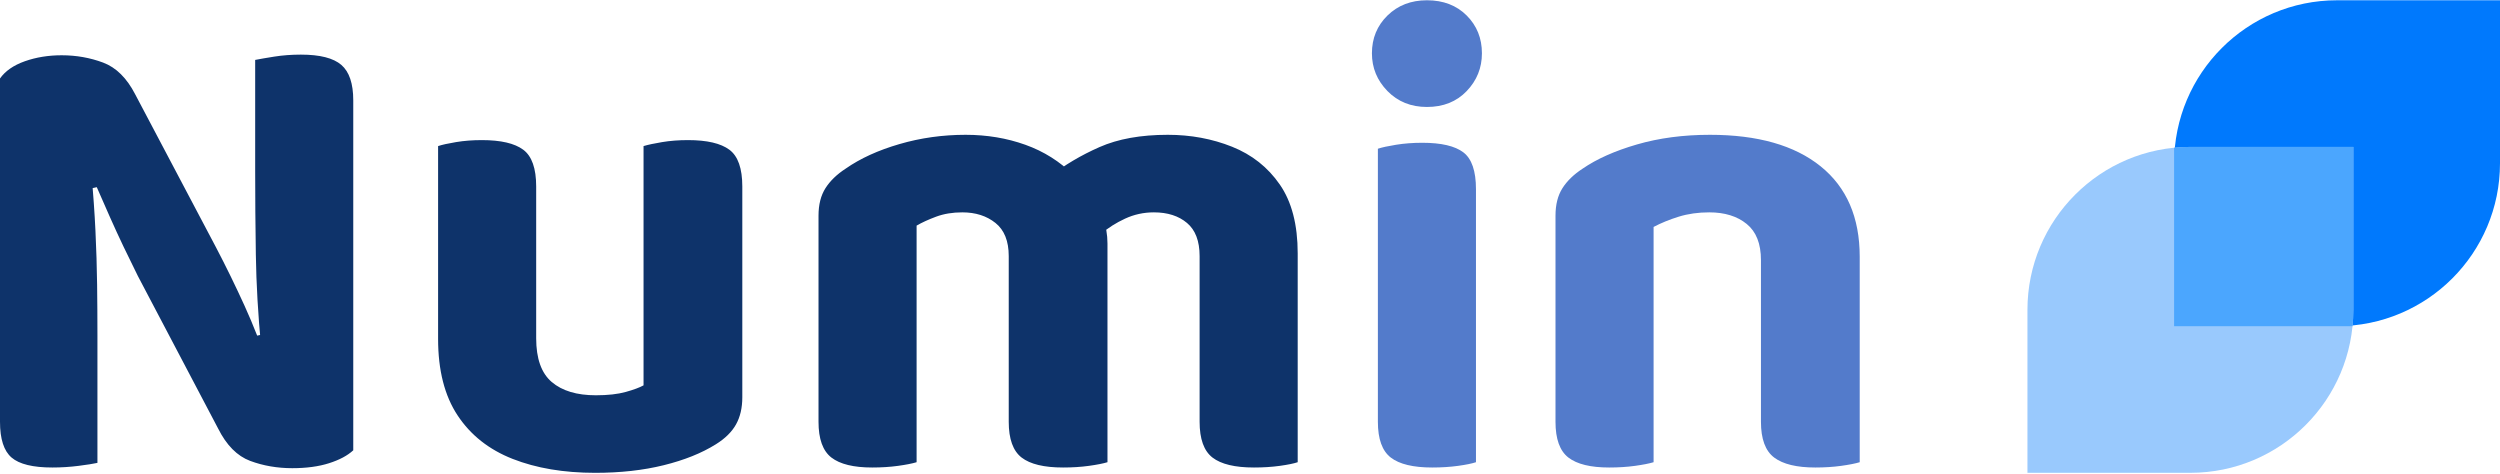
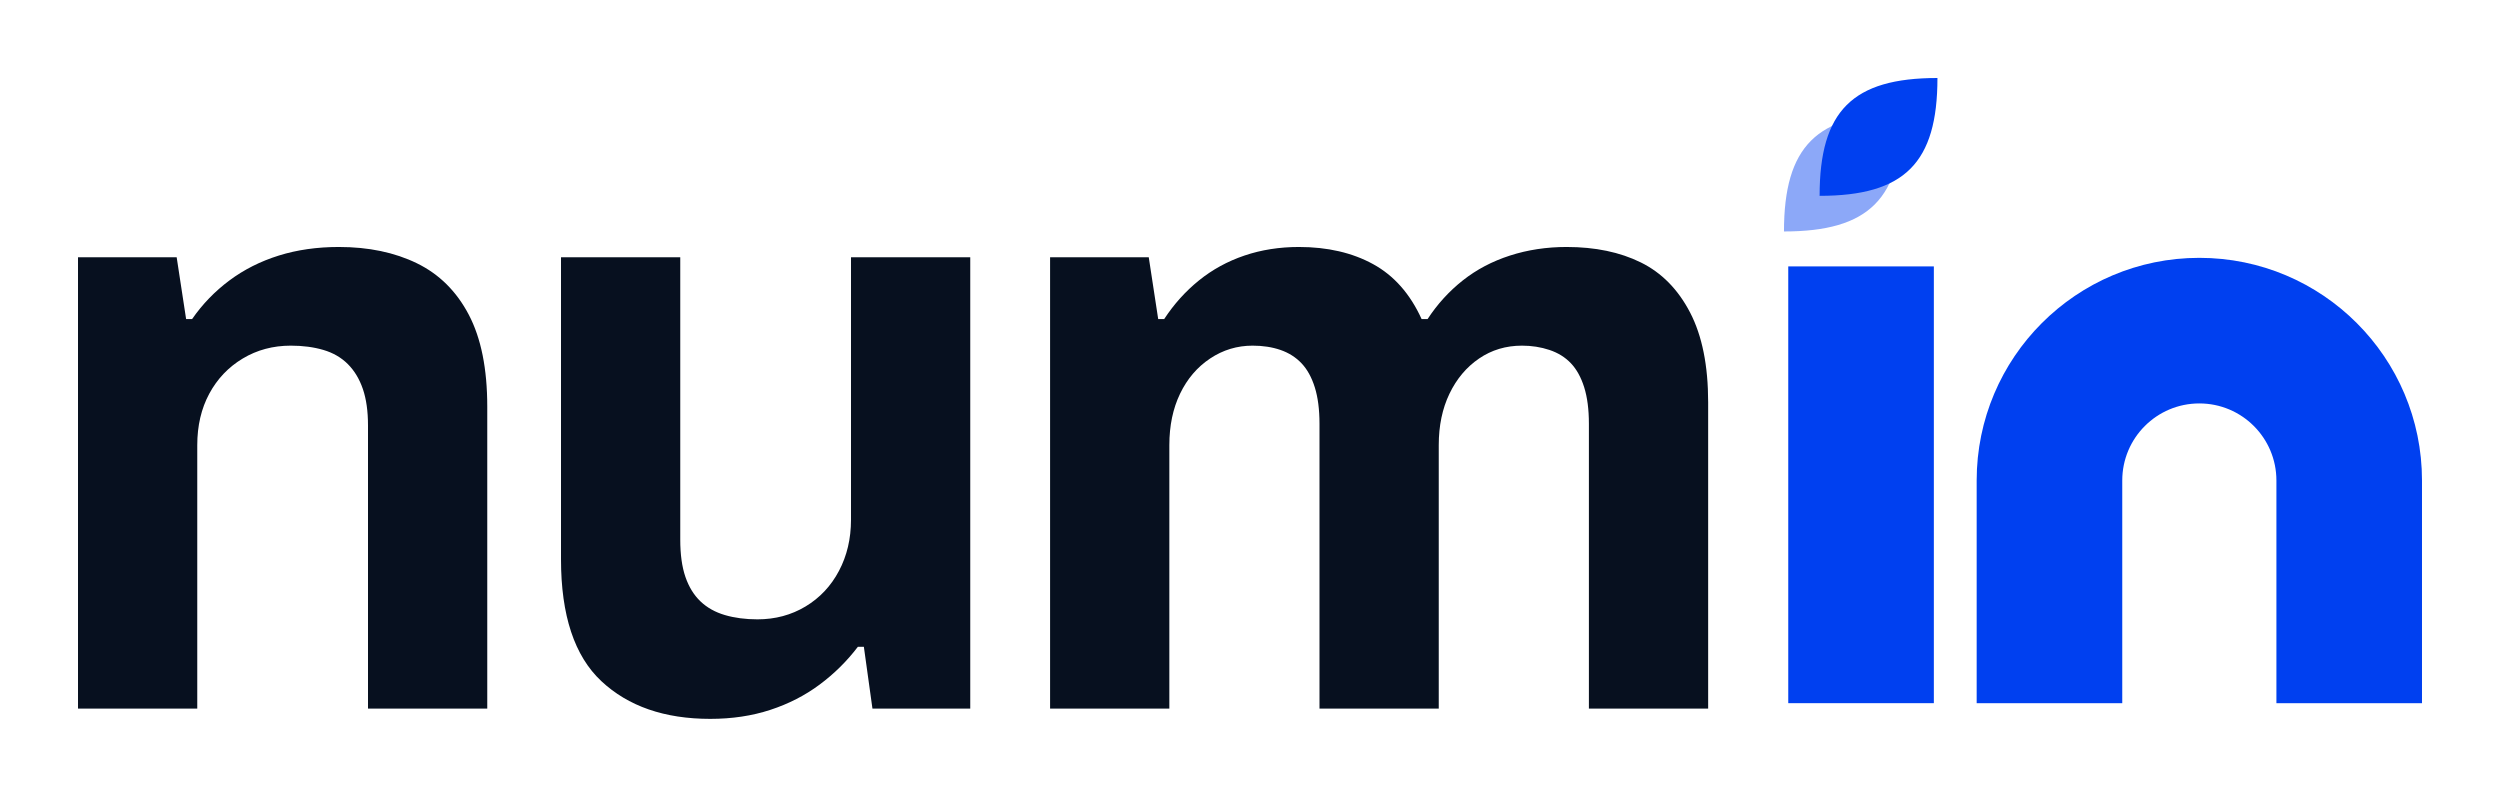
- <svg xmlns="http://www.w3.org/2000/svg" viewBox="0 0 1225.94 231.72" width="1226" height="232" role="img" aria-label="Numin">
-   <g transform="translate(-23.07 226.85)">
-     <path d="M23.07 -140.72 67.92 -141.38Q69.23 -127.40 69.88 -113.75Q70.53 -100.10 70.69 -87.43Q70.85 -74.75 70.85 -62.73V0.00Q67.92 0.65 61.59 1.46Q55.25 2.27 48.75 2.27Q34.45 2.27 28.76 -2.60Q23.07 -7.48 23.07 -20.15ZM196.30 -57.20 151.12 -56.88Q148.85 -80.60 148.53 -102.05Q148.20 -123.50 148.20 -143.00V-197.60Q151.45 -198.25 157.62 -199.23Q163.80 -200.20 170.62 -200.20Q184.60 -200.20 190.45 -195.16Q196.30 -190.12 196.30 -177.78ZM196.30 -72.80V-6.17Q192.08 -2.27 184.44 0.16Q176.80 2.60 166.40 2.60Q155.35 2.60 145.76 -0.97Q136.18 -4.55 130.00 -16.90L90.67 -91.65Q87.10 -98.80 83.69 -105.95Q80.28 -113.10 77.03 -120.41Q73.78 -127.73 70.53 -135.20L23.07 -124.48V-188.50Q26.98 -194.03 35.26 -196.95Q43.55 -199.88 53.30 -199.88Q64.03 -199.88 73.61 -196.30Q83.20 -192.72 89.38 -180.70L129.03 -105.62Q132.60 -98.80 136.18 -91.49Q139.75 -84.17 143.00 -77.03Q146.25 -69.88 149.18 -62.40ZM237.90 -60.77V-84.17H286.00V-61.10Q286.00 -46.15 293.64 -39.65Q301.28 -33.15 315.25 -33.15Q324.03 -33.15 329.88 -34.77Q335.73 -36.40 338.65 -38.02V-84.17H387.08V-32.18Q387.08 -24.38 383.99 -18.85Q380.90 -13.33 374.08 -9.10Q363.68 -2.60 348.56 1.14Q333.45 4.88 314.93 4.88Q291.85 4.88 274.46 -1.95Q257.07 -8.78 247.49 -23.24Q237.90 -37.70 237.90 -60.77ZM387.08 -69.55H338.65V-155.35Q341.90 -156.33 347.75 -157.30Q353.60 -158.28 360.43 -158.28Q374.40 -158.28 380.74 -153.56Q387.08 -148.85 387.08 -135.53ZM286.00 -69.55H237.90V-155.35Q240.83 -156.33 246.68 -157.30Q252.53 -158.28 259.35 -158.28Q273.32 -158.28 279.66 -153.56Q286.00 -148.85 286.00 -135.53ZM566.15 -107.58V-70.53H517.73V-101.40Q517.73 -112.45 511.23 -117.65Q504.73 -122.85 494.98 -122.85Q487.83 -122.85 482.14 -120.74Q476.45 -118.62 472.55 -116.35V-70.53H424.45V-121.23Q424.45 -129.35 427.86 -134.71Q431.28 -140.08 437.78 -144.30Q448.50 -151.78 464.10 -156.32Q479.70 -160.88 496.60 -160.88Q512.20 -160.88 525.85 -156.00Q539.50 -151.12 549.58 -141.05Q552.18 -139.10 554.61 -136.99Q557.05 -134.88 558.35 -132.28Q561.60 -127.08 563.88 -120.58Q566.15 -114.08 566.15 -107.58ZM659.43 -102.70V-70.53H611.33V-101.40Q611.33 -112.45 605.15 -117.65Q598.98 -122.85 588.90 -122.85Q581.43 -122.85 574.76 -119.76Q568.10 -116.67 563.23 -112.45L537.88 -140.40Q548.60 -148.85 562.25 -154.86Q575.90 -160.88 595.73 -160.88Q612.62 -160.88 627.25 -155.03Q641.88 -149.18 650.65 -136.50Q659.43 -123.83 659.43 -102.70ZM424.45 -85.48H472.55V-0.33Q469.30 0.65 463.45 1.46Q457.60 2.27 450.78 2.27Q437.12 2.27 430.79 -2.60Q424.45 -7.48 424.45 -20.15ZM517.73 -85.48H566.15V-0.33Q562.90 0.65 557.05 1.46Q551.20 2.27 544.38 2.27Q530.40 2.27 524.06 -2.60Q517.73 -7.48 517.73 -20.15ZM611.33 -85.48H659.43V-0.33Q656.50 0.65 650.65 1.46Q644.80 2.27 637.98 2.27Q624.00 2.27 617.66 -2.60Q611.33 -7.48 611.33 -20.15Z" fill="#0E336A" />
-     <g transform="translate(678.60 0)">
-       <path d="M17.23 -200.85Q17.23 -211.90 24.86 -219.38Q32.50 -226.85 44.20 -226.85Q56.23 -226.85 63.70 -219.38Q71.17 -211.90 71.17 -200.85Q71.17 -190.12 63.70 -182.32Q56.23 -174.53 44.20 -174.53Q32.50 -174.53 24.86 -182.32Q17.23 -190.12 17.23 -200.85ZM20.15 -85.80H68.25V-0.33Q65.33 0.65 59.48 1.46Q53.62 2.27 46.80 2.27Q32.83 2.27 26.49 -2.60Q20.15 -7.48 20.15 -20.15ZM68.25 -60.77H20.15V-154.05Q23.07 -155.03 29.09 -156.00Q35.10 -156.97 41.93 -156.97Q55.90 -156.97 62.08 -152.26Q68.25 -147.55 68.25 -134.22ZM256.43 -101.08V-70.53H208.00V-99.45Q208.00 -111.48 201.01 -117.16Q194.03 -122.85 182.65 -122.85Q174.53 -122.85 167.70 -120.74Q160.88 -118.62 155.35 -115.70V-70.53H107.25V-121.23Q107.25 -129.35 110.66 -134.71Q114.08 -140.08 120.58 -144.30Q130.98 -151.45 147.23 -156.16Q163.48 -160.88 182.98 -160.88Q218.08 -160.88 237.25 -145.44Q256.43 -130.00 256.43 -101.08ZM107.25 -85.48H155.35V-0.33Q152.10 0.65 146.25 1.46Q140.40 2.27 133.58 2.27Q119.93 2.27 113.59 -2.60Q107.25 -7.48 107.25 -20.15ZM208.00 -85.48H256.43V-0.33Q253.18 0.65 247.33 1.46Q241.48 2.27 234.65 2.27Q221.00 2.27 214.50 -2.60Q208.00 -7.48 208.00 -20.15Z" fill="#537BCB" />
+ <svg xmlns="http://www.w3.org/2000/svg" viewBox="-2.368 0.716 256.415 81.732" width="256.41" height="81.73">
+   <g fill="#07101F">
+     <path transform="translate(0.000,73.392) scale(0.088,-0.088)" d="M64 0V526H179L190 454H197Q215 480 240.5 499.0Q266 518 298.0 528.0Q330 538 368 538Q420 538 459.0 519.0Q498 500 519.5 459.0Q541 418 541 352V0H402V330Q402 355 396.0 372.5Q390 390 378.5 401.5Q367 413 350.0 418.0Q333 423 312 423Q281 423 256.0 408.0Q231 393 217.0 367.0Q203 341 203 307V0Z" />
+     <path transform="translate(49.891,73.392) scale(0.088,-0.088)" d="M234 -12Q154 -12 107.0 32.0Q60 76 60 174V526H199V197Q199 171 205.0 153.5Q211 136 222.5 125.0Q234 114 251.0 109.0Q268 104 289 104Q320 104 345.0 119.0Q370 134 384.0 160.5Q398 187 398 220V526H537V0H423L413 72H406Q387 47 361.5 28.0Q336 9 304.0 -1.5Q272 -12 234 -12Z" />
+     <path transform="translate(99.703,73.392) scale(0.088,-0.088)" d="M64 0V526H179L190 454H197Q214 480 237.5 499.0Q261 518 290.5 528.0Q320 538 354 538Q404 538 440.5 518.0Q477 498 497 454H504Q521 480 545.0 499.0Q569 518 600.0 528.0Q631 538 666 538Q716 538 752.5 520.0Q789 502 810.0 461.5Q831 421 831 357V0H692V332Q692 357 686.5 374.5Q681 392 671.0 402.5Q661 413 646.0 418.0Q631 423 614 423Q586 423 564.0 408.0Q542 393 529.5 367.0Q517 341 517 307V0H378V332Q378 357 372.5 374.5Q367 392 357.0 402.5Q347 413 332.5 418.0Q318 423 300 423Q273 423 250.5 408.0Q228 393 215.5 367.0Q203 341 203 307V0Z" />
+   </g>
+   <g transform="translate(181.047,27.162) scale(0.43919)">
+     <rect x="0" y="2" width="34" height="102" fill="#0040F0" />
+     <g transform="translate(-1,-42) scale(0.32)">
+       <path transform="translate(0,26)" d="M0,86 C0,24 24,0 86,0 C86,62 62,86 0,86 Z" fill="#0040F0" fill-opacity="0.45" />
+       <path transform="translate(26,0)" d="M0,86 C0,24 24,0 86,0 C86,62 62,86 0,86 Z" fill="#0040F0" />
    </g>
+     <path d="M44,104 L44,52 A52,52 0 0 1 148,52 L148,104 L114,104 L114,52 A18,18 0 0 0 78,52 L78,104 Z" fill="#0040F0" />
  </g>
-   <defs>
-     <clipPath id="n88965">
-       <path d="M1066.13,0.00h159.81v159.81h-159.81Z" />
-     </clipPath>
-   </defs>
-   <path d="M1066.13,79.91A79.91,79.91 0 0 1 1146.03,0.00L1225.94,0.00L1225.94,79.91A79.91,79.91 0 0 1 1146.03,159.81L1066.13,159.81Z" fill="#0079FD" />
-   <path d="M994.21,151.82A79.91,79.91 0 0 1 1074.12,71.91L1154.02,71.91L1154.02,151.82A79.91,79.91 0 0 1 1074.12,231.72L994.21,231.72Z" fill="#99C9FD" />
-   <path d="M994.21,151.82A79.91,79.91 0 0 1 1074.12,71.91L1154.02,71.91L1154.02,151.82A79.91,79.91 0 0 1 1074.12,231.72L994.21,231.72Z" fill="#4BA6FE" clip-path="url(#n88965)" />
</svg>
